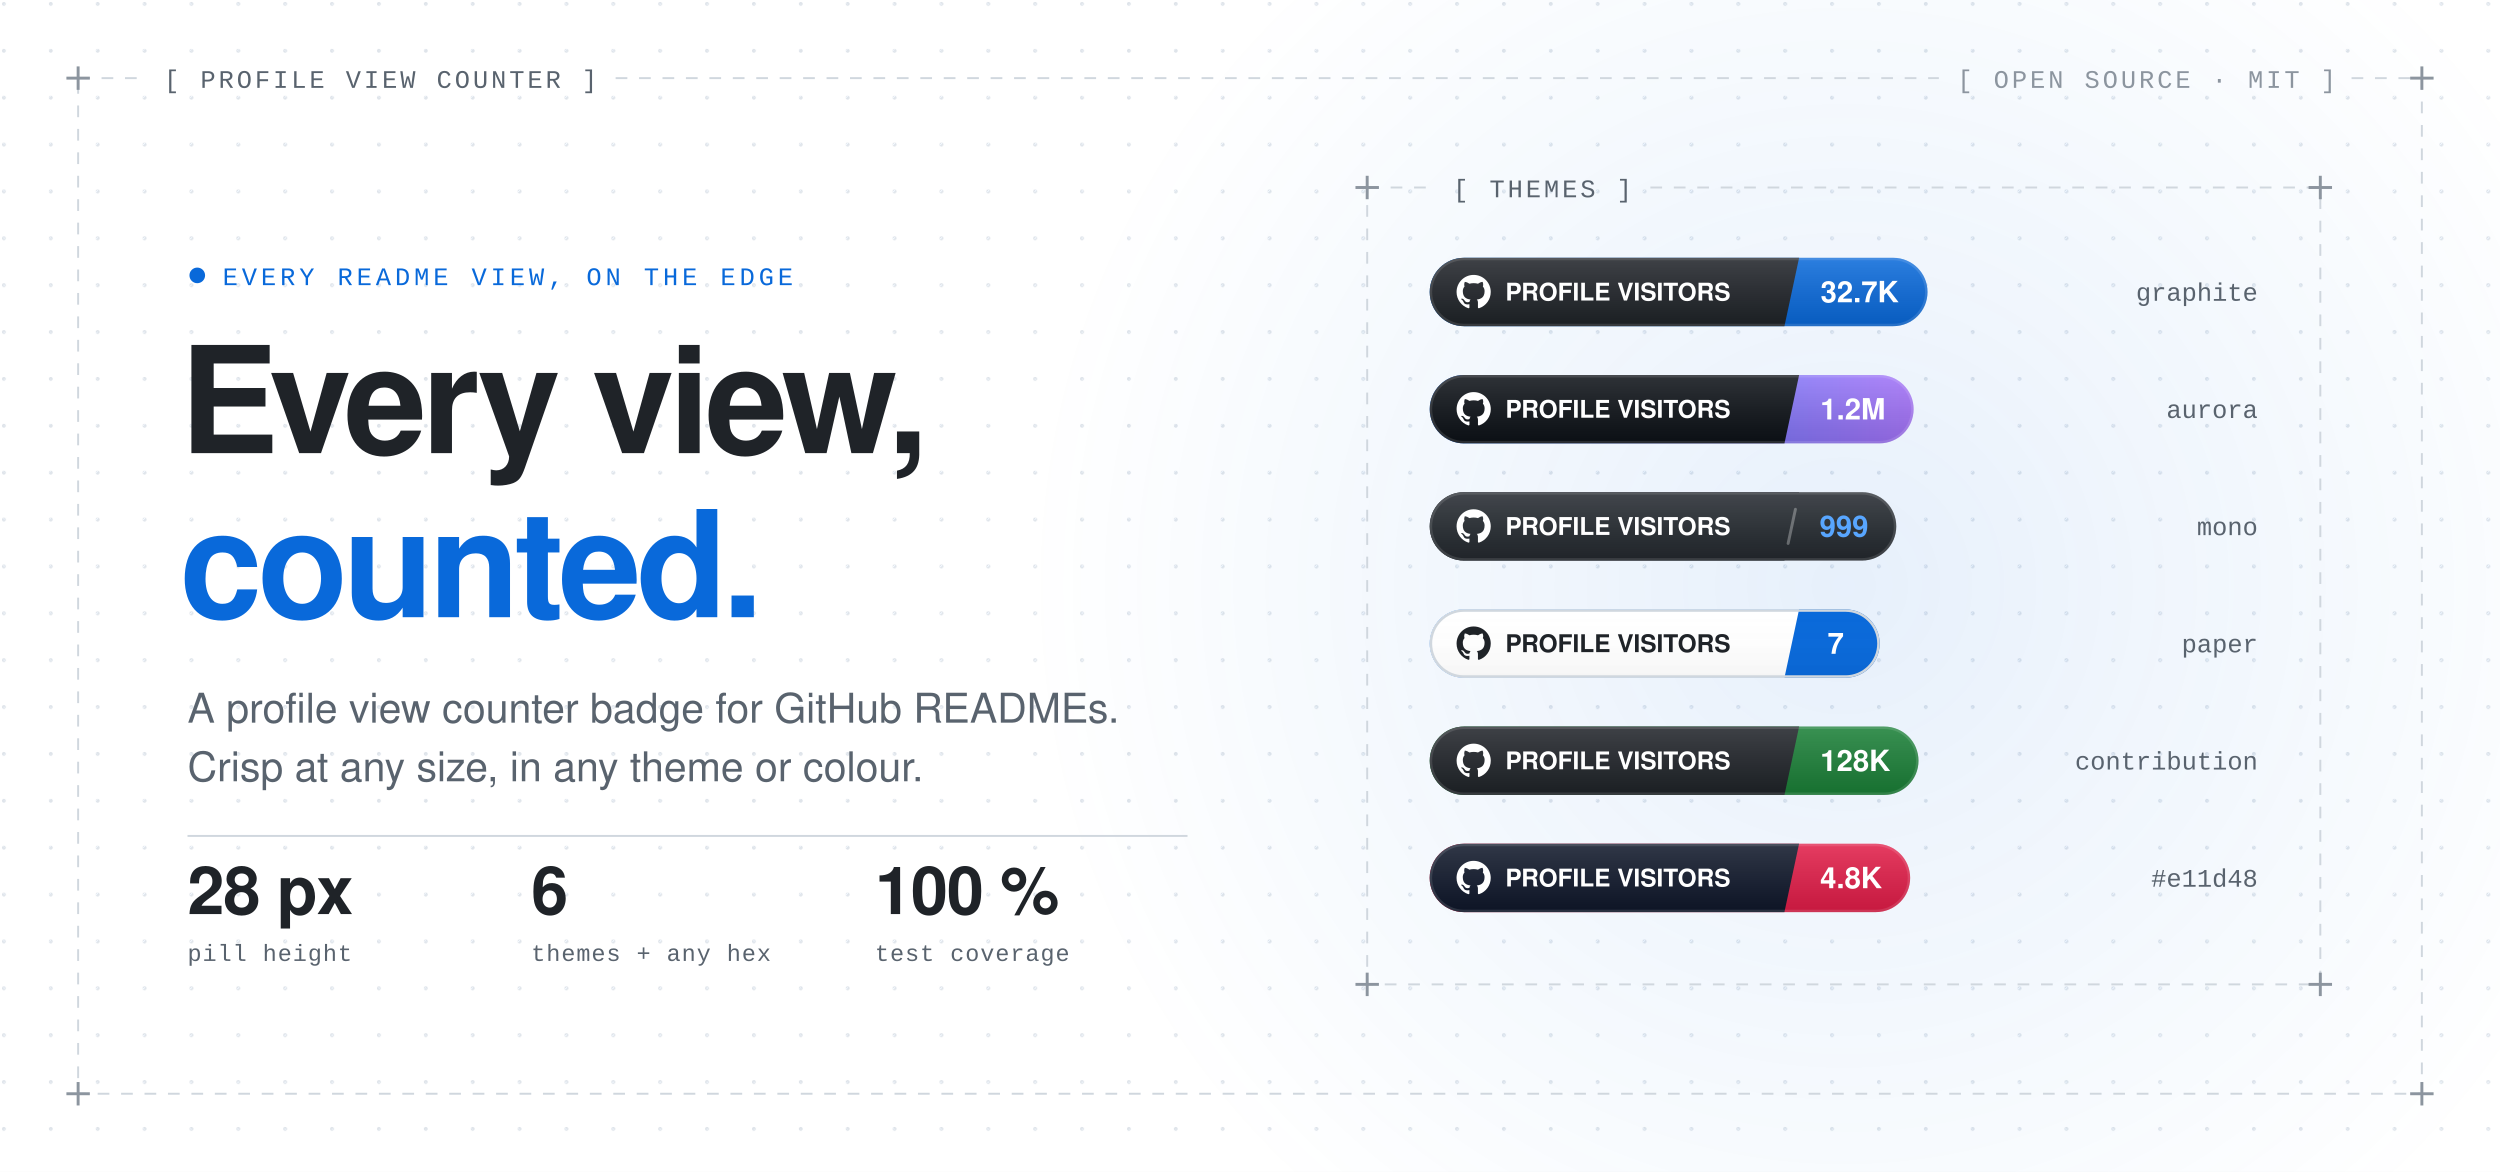
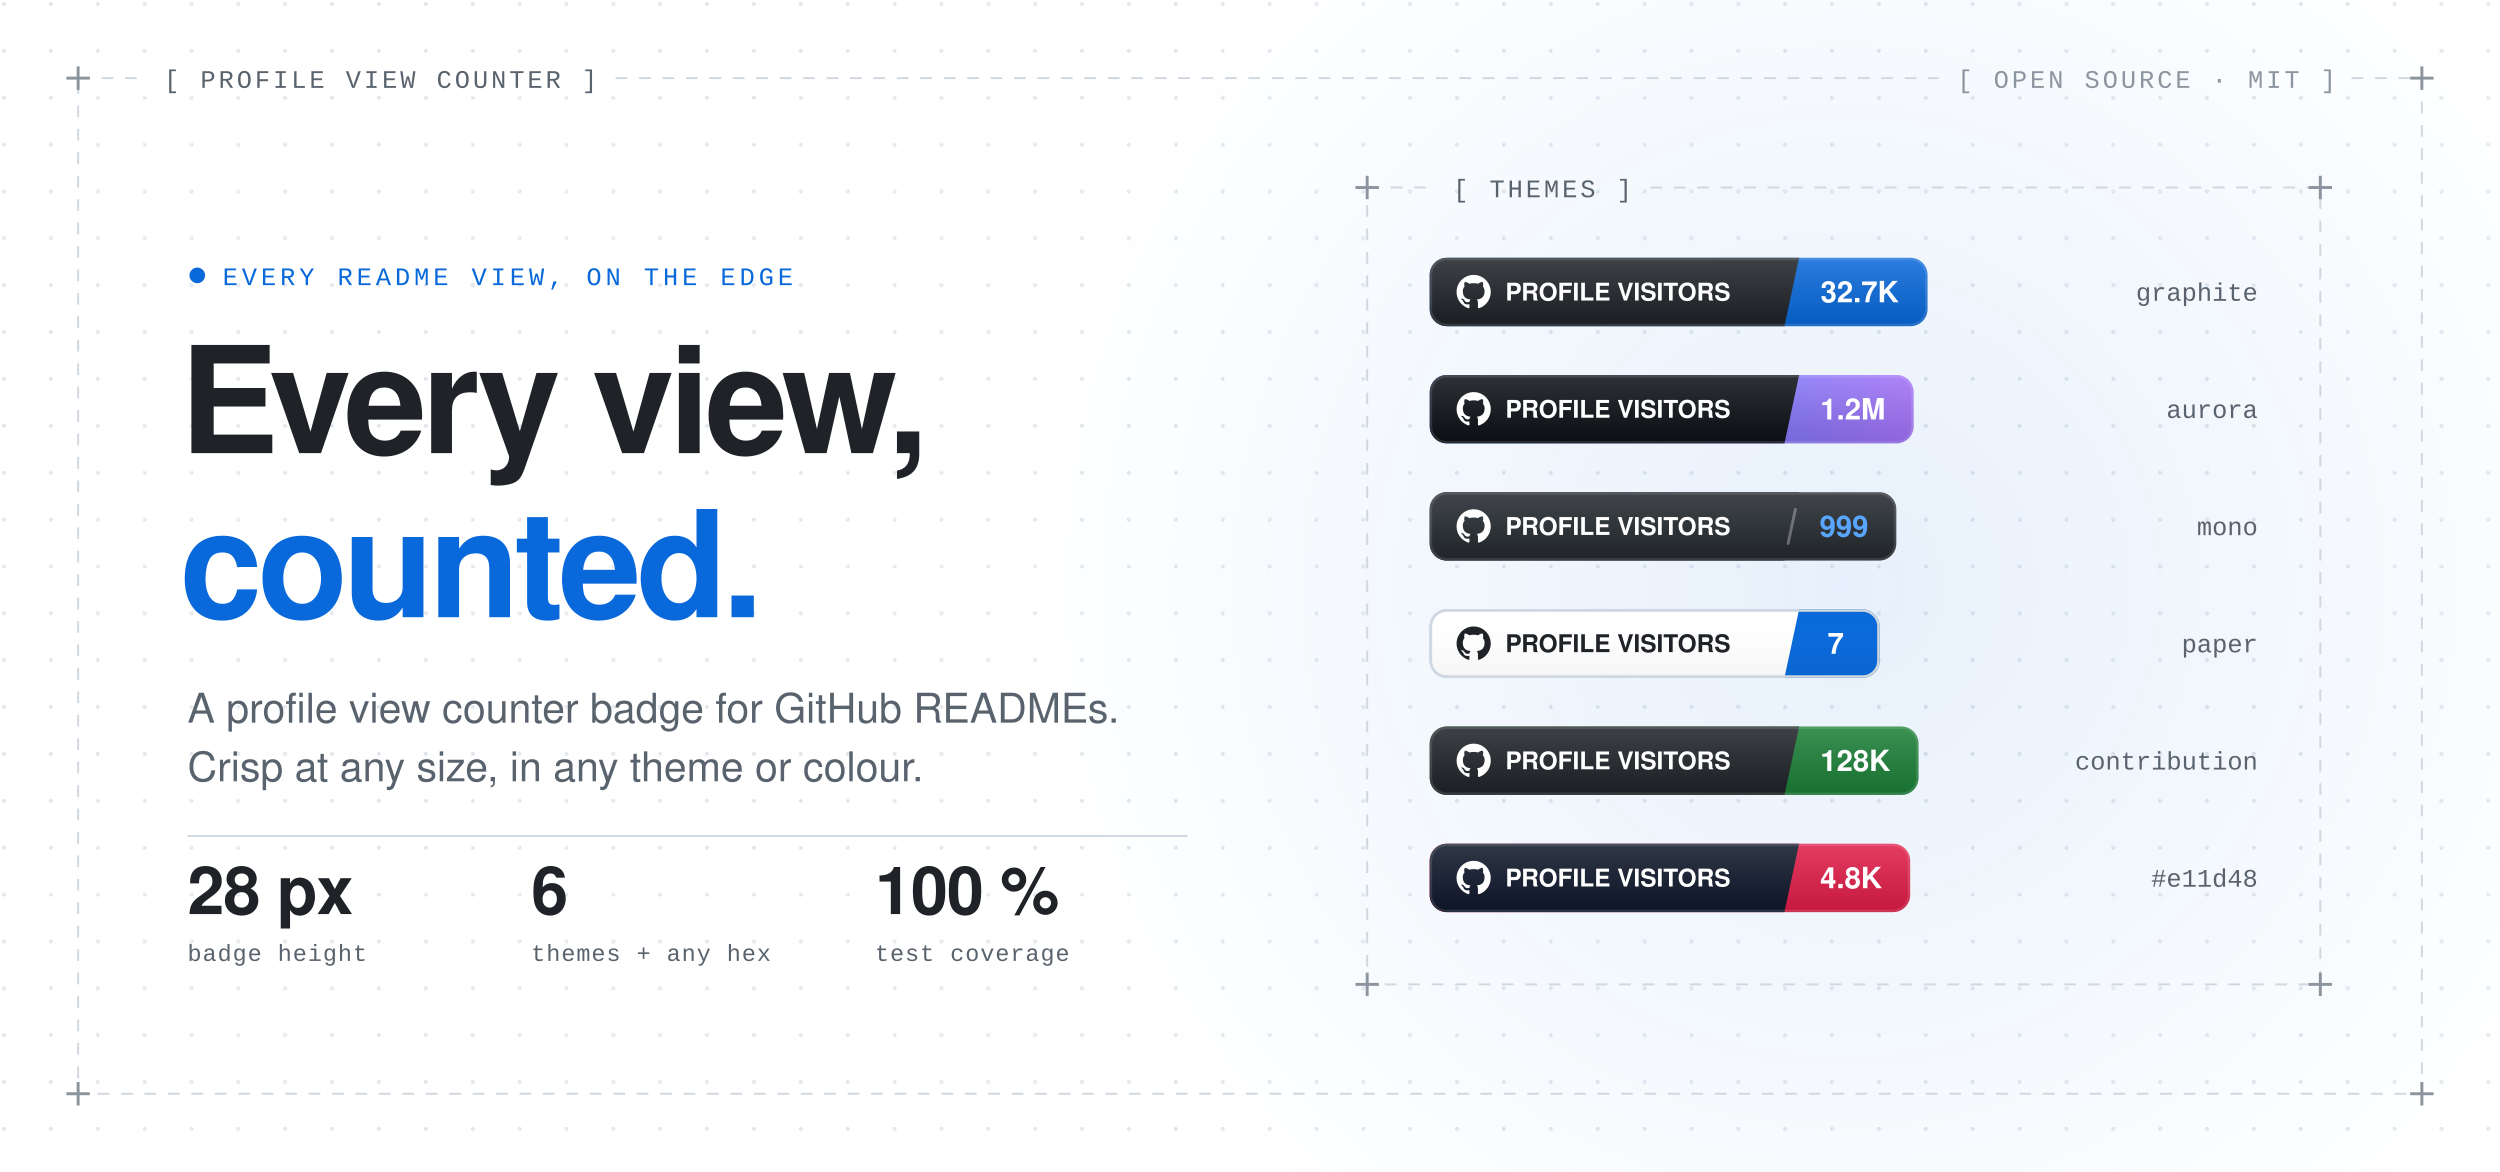
<svg xmlns="http://www.w3.org/2000/svg" width="1280" height="600" viewBox="0 0 1280 600" role="img" aria-label="Profile View Counter: every view, counted">
  <defs>
    <pattern id="dots" width="24" height="24" patternUnits="userSpaceOnUse">
      <circle cx="2" cy="2" r="1" fill="#dfe4ea" />
    </pattern>
    <radialGradient id="glow">
      <stop offset="0" stop-color="#0969da" stop-opacity="0.1" />
      <stop offset="1" stop-color="#0969da" stop-opacity="0" />
    </radialGradient>
    <marker id="head" viewBox="0 0 10 10" refX="9" refY="5" markerWidth="7" markerHeight="7" orient="auto-start-reverse">
      <path d="M0 0L10 5L0 10z" fill="#0969da" />
    </marker>
  </defs>
  <rect width="1280" height="600" fill="#ffffff" />
  <rect width="1280" height="600" fill="url(#dots)" />
  <circle cx="944" cy="300" r="420" fill="url(#glow)" />
  <path d="M40 40H76M315.2 40H992.7M1204 40H1240V560H40V40" fill="none" stroke="#d0d7de" stroke-dasharray="6 6" />
  <path d="M34 40h12M40 34v12" stroke="#8c959f" stroke-width="1.5" />
  <path d="M1234 40h12M1240 34v12" stroke="#8c959f" stroke-width="1.5" />
  <path d="M34 560h12M40 554v12" stroke="#8c959f" stroke-width="1.5" />
  <path d="M1234 560h12M1240 554v12" stroke="#8c959f" stroke-width="1.5" />
  <text x="84" y="45" font-family="ui-monospace, SFMono-Regular, 'SF Mono', Menlo, Consolas, 'Liberation Mono', monospace" font-size="13" letter-spacing="1.5" fill="#59636e">[ PROFILE VIEW COUNTER ]</text>
  <text x="1196" y="45" font-family="ui-monospace, SFMono-Regular, 'SF Mono', Menlo, Consolas, 'Liberation Mono', monospace" font-size="13" text-anchor="end" letter-spacing="1.5" fill="#8c959f">[ OPEN SOURCE · MIT ]</text>
  <circle cx="101" cy="141" r="4" fill="#0969da" />
  <text x="114" y="146" font-family="ui-monospace, SFMono-Regular, 'SF Mono', Menlo, Consolas, 'Liberation Mono', monospace" font-size="13" letter-spacing="2" fill="#0969da">EVERY README VIEW, ON THE EDGE</text>
  <text x="92" y="232" font-family="-apple-system, BlinkMacSystemFont, 'Segoe UI', 'Helvetica Neue', Helvetica, Arial, sans-serif" font-size="76" font-weight="800" letter-spacing="-2.5" fill="#1f2328">Every view,</text>
  <text x="92" y="316" font-family="-apple-system, BlinkMacSystemFont, 'Segoe UI', 'Helvetica Neue', Helvetica, Arial, sans-serif" font-size="76" font-weight="800" letter-spacing="-2.5" fill="#0969da">counted.</text>
  <text x="96" y="370" font-family="-apple-system, BlinkMacSystemFont, 'Segoe UI', 'Helvetica Neue', Helvetica, Arial, sans-serif" font-size="21" fill="#59636e">A profile view counter badge for GitHub READMEs.</text>
  <text x="96" y="400" font-family="-apple-system, BlinkMacSystemFont, 'Segoe UI', 'Helvetica Neue', Helvetica, Arial, sans-serif" font-size="21" fill="#59636e">Crisp at any size, in any theme or colour.</text>
  <path d="M96 428h512" stroke="#d0d7de" />
  <text x="96" y="468" font-family="-apple-system, BlinkMacSystemFont, 'Segoe UI', 'Helvetica Neue', Helvetica, Arial, sans-serif" font-size="34" font-weight="700" letter-spacing="-0.5" fill="#1f2328">28 px</text>
-   <text x="96" y="492" font-family="ui-monospace, SFMono-Regular, 'SF Mono', Menlo, Consolas, 'Liberation Mono', monospace" font-size="12" letter-spacing="0.5" fill="#59636e">pill height</text>
+   <text x="96" y="492" font-family="ui-monospace, SFMono-Regular, 'SF Mono', Menlo, Consolas, 'Liberation Mono', monospace" font-size="12" letter-spacing="0.5" fill="#59636e">badge height</text>
  <text x="272" y="468" font-family="-apple-system, BlinkMacSystemFont, 'Segoe UI', 'Helvetica Neue', Helvetica, Arial, sans-serif" font-size="34" font-weight="700" letter-spacing="-0.5" fill="#1f2328">6</text>
  <text x="272" y="492" font-family="ui-monospace, SFMono-Regular, 'SF Mono', Menlo, Consolas, 'Liberation Mono', monospace" font-size="12" letter-spacing="0.5" fill="#59636e">themes + any hex</text>
  <text x="448" y="468" font-family="-apple-system, BlinkMacSystemFont, 'Segoe UI', 'Helvetica Neue', Helvetica, Arial, sans-serif" font-size="34" font-weight="700" letter-spacing="-0.5" fill="#1f2328">100 %</text>
  <text x="448" y="492" font-family="ui-monospace, SFMono-Regular, 'SF Mono', Menlo, Consolas, 'Liberation Mono', monospace" font-size="12" letter-spacing="0.5" fill="#59636e">test coverage</text>
  <path d="M700 96H736M845 96H1188V504H700V96" fill="none" stroke="#d0d7de" stroke-dasharray="6 6" />
  <path d="M694 96h12M700 90v12" stroke="#8c959f" stroke-width="1.5" />
  <path d="M1182 96h12M1188 90v12" stroke="#8c959f" stroke-width="1.5" />
  <path d="M694 504h12M700 498v12" stroke="#8c959f" stroke-width="1.5" />
  <path d="M1182 504h12M1188 498v12" stroke="#8c959f" stroke-width="1.5" />
  <text x="744" y="101" font-family="ui-monospace, SFMono-Regular, 'SF Mono', Menlo, Consolas, 'Liberation Mono', monospace" font-size="13" letter-spacing="1.5" fill="#59636e">[ THEMES ]</text>
  <svg x="732" y="132" width="254.9" height="35" viewBox="0 0 203.9 28" role="img" aria-label="Profile visitors: 32.7K">
    <defs>
      <linearGradient id="pvc-sheen-light0" x2="0" y2="1">
        <stop offset="0" stop-color="#ffffff" stop-opacity="0.14" />
        <stop offset="1" stop-color="#000000" stop-opacity="0.12" />
      </linearGradient>
    </defs>
-     <rect width="203.9" height="28" rx="14" fill="#0969da" />
-     <path d="M14 0H151.3L145.3 28H14A14 14 0 0 1 14 0Z" fill="#1f2328" />
-     <rect width="203.9" height="28" rx="14" fill="url(#pvc-sheen-light0)" />
-     <rect x=".5" y=".5" width="202.9" height="27" rx="13.5" fill="none" stroke="#ffffff" stroke-opacity="0.12" />
+     <rect width="203.9" height="28" rx="7" fill="#0969da" />
+     <path d="M7 0H151.3L145.3 28H7A7 7 0 0 1 0 21V7A7 7 0 0 1 7 0Z" fill="#1f2328" />
+     <rect width="203.9" height="28" rx="7" fill="url(#pvc-sheen-light0)" />
+     <rect x=".5" y=".5" width="202.9" height="27" rx="6.5" fill="none" stroke="#ffffff" stroke-opacity="0.12" />
    <g font-family="-apple-system, BlinkMacSystemFont, 'Segoe UI', 'Helvetica Neue', Helvetica, Arial, sans-serif" text-rendering="geometricPrecision">
      <path aria-hidden="true" fill="#ffffff" transform="translate(11 7) scale(0.875)" d="M8 0C3.58 0 0 3.58 0 8c0 3.54 2.29 6.53 5.47 7.59.4.07.55-.17.55-.38 0-.19-.01-.82-.01-1.49-2.01.37-2.53-.49-2.69-.94-.09-.23-.48-.94-.82-1.13-.28-.15-.68-.52-.01-.53.63-.01 1.08.58 1.23.82.72 1.21 1.87.87 2.33.66.07-.52.28-.87.51-1.07-1.78-.2-3.64-.89-3.64-3.95 0-.87.31-1.59.82-2.15-.08-.2-.36-1.02.08-2.12 0 0 .67-.21 2.2.82.64-.18 1.32-.27 2-.27.68 0 1.36.09 2 .27 1.53-1.04 2.2-.82 2.2-.82.44 1.1.16 1.92.08 2.12.51.56.82 1.27.82 2.15 0 3.07-1.87 3.75-3.65 3.95.29.25.54.73.54 1.48 0 1.07-.01 1.93-.01 2.2 0 .21.15.46.55.38A8.013 8.013 0 0016 8c0-4.42-3.58-8-8-8z" />
      <text x="31" y="17.5" fill="#ffffff" font-size="10" font-weight="600" textLength="106.3" lengthAdjust="spacing">PROFILE VISITORS</text>
      <text x="176.1" y="18.2" fill="#ffffff" font-size="12" font-weight="700" text-anchor="middle" textLength="33.6" lengthAdjust="spacing">32.7K</text>
    </g>
  </svg>
  <text x="1156" y="154" font-family="ui-monospace, SFMono-Regular, 'SF Mono', Menlo, Consolas, 'Liberation Mono', monospace" font-size="13" text-anchor="end" fill="#59636e">graphite</text>
  <svg x="732" y="192" width="247.8" height="35" viewBox="0 0 198.2 28" role="img" aria-label="Profile visitors: 1.2M">
    <defs>
      <linearGradient id="pvc-sheen-light1" x2="0" y2="1">
        <stop offset="0" stop-color="#ffffff" stop-opacity="0.14" />
        <stop offset="1" stop-color="#000000" stop-opacity="0.12" />
      </linearGradient>
      <linearGradient id="pvc-accent-light1">
        <stop offset="0" stop-color="#2f81f7" />
        <stop offset="1" stop-color="#a371f7" />
      </linearGradient>
    </defs>
-     <rect width="198.2" height="28" rx="14" fill="url(#pvc-accent-light1)" />
-     <path d="M14 0H151.3L145.3 28H14A14 14 0 0 1 14 0Z" fill="#0d1117" />
-     <rect width="198.2" height="28" rx="14" fill="url(#pvc-sheen-light1)" />
-     <rect x=".5" y=".5" width="197.2" height="27" rx="13.5" fill="none" stroke="#ffffff" stroke-opacity="0.12" />
+     <rect width="198.2" height="28" rx="7" fill="url(#pvc-accent-light1)" />
+     <path d="M7 0H151.3L145.3 28H7A7 7 0 0 1 0 21V7A7 7 0 0 1 7 0Z" fill="#0d1117" />
+     <rect width="198.2" height="28" rx="7" fill="url(#pvc-sheen-light1)" />
+     <rect x=".5" y=".5" width="197.2" height="27" rx="6.5" fill="none" stroke="#ffffff" stroke-opacity="0.12" />
    <g font-family="-apple-system, BlinkMacSystemFont, 'Segoe UI', 'Helvetica Neue', Helvetica, Arial, sans-serif" text-rendering="geometricPrecision">
      <path aria-hidden="true" fill="#ffffff" transform="translate(11 7) scale(0.875)" d="M8 0C3.58 0 0 3.58 0 8c0 3.54 2.29 6.53 5.47 7.59.4.07.55-.17.55-.38 0-.19-.01-.82-.01-1.49-2.01.37-2.53-.49-2.69-.94-.09-.23-.48-.94-.82-1.13-.28-.15-.68-.52-.01-.53.63-.01 1.08.58 1.23.82.72 1.21 1.87.87 2.33.66.07-.52.28-.87.51-1.07-1.78-.2-3.64-.89-3.64-3.95 0-.87.31-1.59.82-2.15-.08-.2-.36-1.02.08-2.12 0 0 .67-.21 2.2.82.64-.18 1.32-.27 2-.27.68 0 1.36.09 2 .27 1.53-1.04 2.2-.82 2.2-.82.44 1.1.16 1.92.08 2.12.51.56.82 1.27.82 2.15 0 3.07-1.87 3.75-3.65 3.95.29.25.54.73.54 1.48 0 1.07-.01 1.93-.01 2.2 0 .21.15.46.55.38A8.013 8.013 0 0016 8c0-4.42-3.58-8-8-8z" />
      <text x="31" y="17.5" fill="#ffffff" font-size="10" font-weight="600" textLength="106.3" lengthAdjust="spacing">PROFILE VISITORS</text>
      <text x="173.3" y="18.2" fill="#ffffff" font-size="12" font-weight="700" text-anchor="middle" textLength="27.9" lengthAdjust="spacing">1.2M</text>
    </g>
  </svg>
  <text x="1156" y="214" font-family="ui-monospace, SFMono-Regular, 'SF Mono', Menlo, Consolas, 'Liberation Mono', monospace" font-size="13" text-anchor="end" fill="#59636e">aurora</text>
  <svg x="732" y="252" width="238.9" height="35" viewBox="0 0 191.1 28" role="img" aria-label="Profile visitors: 999">
    <defs>
      <linearGradient id="pvc-sheen-light2" x2="0" y2="1">
        <stop offset="0" stop-color="#ffffff" stop-opacity="0.14" />
        <stop offset="1" stop-color="#000000" stop-opacity="0.12" />
      </linearGradient>
    </defs>
-     <rect width="191.1" height="28" rx="14" fill="#24292f" />
-     <path d="M14 0H151.3L145.3 28H14A14 14 0 0 1 14 0Z" fill="#24292f" />
-     <rect width="191.1" height="28" rx="14" fill="url(#pvc-sheen-light2)" />
-     <rect x=".5" y=".5" width="190.1" height="27" rx="13.5" fill="none" stroke="#ffffff" stroke-opacity="0.12" />
+     <rect width="191.1" height="28" rx="7" fill="#24292f" />
+     <path d="M7 0H151.3L145.3 28H7A7 7 0 0 1 0 21V7A7 7 0 0 1 7 0Z" fill="#24292f" />
+     <rect width="191.1" height="28" rx="7" fill="url(#pvc-sheen-light2)" />
+     <rect x=".5" y=".5" width="190.1" height="27" rx="6.5" fill="none" stroke="#ffffff" stroke-opacity="0.12" />
    <path d="M146.8 21L149.8 7" stroke="#ffffff" stroke-opacity=".3" stroke-width="1.2" stroke-linecap="round" />
    <g font-family="-apple-system, BlinkMacSystemFont, 'Segoe UI', 'Helvetica Neue', Helvetica, Arial, sans-serif" text-rendering="geometricPrecision">
      <path aria-hidden="true" fill="#ffffff" transform="translate(11 7) scale(0.875)" d="M8 0C3.58 0 0 3.58 0 8c0 3.54 2.29 6.53 5.47 7.59.4.07.55-.17.55-.38 0-.19-.01-.82-.01-1.49-2.01.37-2.53-.49-2.69-.94-.09-.23-.48-.94-.82-1.13-.28-.15-.68-.52-.01-.53.63-.01 1.08.58 1.23.82.72 1.21 1.87.87 2.33.66.07-.52.28-.87.51-1.07-1.78-.2-3.64-.89-3.64-3.95 0-.87.31-1.59.82-2.15-.08-.2-.36-1.02.08-2.12 0 0 .67-.21 2.2.82.64-.18 1.32-.27 2-.27.68 0 1.36.09 2 .27 1.53-1.04 2.2-.82 2.2-.82.44 1.1.16 1.92.08 2.12.51.56.82 1.27.82 2.15 0 3.07-1.87 3.75-3.65 3.95.29.25.54.73.54 1.48 0 1.07-.01 1.93-.01 2.2 0 .21.15.46.55.38A8.013 8.013 0 0016 8c0-4.42-3.58-8-8-8z" />
      <text x="31" y="17.5" fill="#ffffff" font-size="10" font-weight="600" textLength="106.3" lengthAdjust="spacing">PROFILE VISITORS</text>
      <text x="169.7" y="18.2" fill="#58a6ff" font-size="12" font-weight="700" text-anchor="middle" textLength="20.8" lengthAdjust="spacing">999</text>
    </g>
  </svg>
  <text x="1156" y="274" font-family="ui-monospace, SFMono-Regular, 'SF Mono', Menlo, Consolas, 'Liberation Mono', monospace" font-size="13" text-anchor="end" fill="#59636e">mono</text>
  <svg x="732" y="312" width="230.4" height="35" viewBox="0 0 184.3 28" role="img" aria-label="Profile visitors: 7">
    <defs>
      <linearGradient id="pvc-sheen-light3" x2="0" y2="1">
        <stop offset="0" stop-color="#ffffff" stop-opacity="0" />
        <stop offset="1" stop-color="#000000" stop-opacity="0.04" />
      </linearGradient>
    </defs>
-     <rect width="184.3" height="28" rx="14" fill="#0969da" />
-     <path d="M14 0H151.3L145.3 28H14A14 14 0 0 1 14 0Z" fill="#ffffff" />
-     <rect width="184.3" height="28" rx="14" fill="url(#pvc-sheen-light3)" />
-     <rect x=".5" y=".5" width="183.3" height="27" rx="13.5" fill="none" stroke="#d0d7de" stroke-opacity="1" />
+     <rect width="184.3" height="28" rx="7" fill="#0969da" />
+     <path d="M7 0H151.3L145.3 28H7A7 7 0 0 1 0 21V7A7 7 0 0 1 7 0Z" fill="#ffffff" />
+     <rect width="184.3" height="28" rx="7" fill="url(#pvc-sheen-light3)" />
+     <rect x=".5" y=".5" width="183.3" height="27" rx="6.5" fill="none" stroke="#d0d7de" stroke-opacity="1" />
    <g font-family="-apple-system, BlinkMacSystemFont, 'Segoe UI', 'Helvetica Neue', Helvetica, Arial, sans-serif" text-rendering="geometricPrecision">
      <path aria-hidden="true" fill="#1f2328" transform="translate(11 7) scale(0.875)" d="M8 0C3.58 0 0 3.58 0 8c0 3.54 2.29 6.53 5.47 7.59.4.07.55-.17.55-.38 0-.19-.01-.82-.01-1.49-2.01.37-2.53-.49-2.69-.94-.09-.23-.48-.94-.82-1.13-.28-.15-.68-.52-.01-.53.63-.01 1.08.58 1.23.82.72 1.21 1.87.87 2.33.66.07-.52.28-.87.51-1.07-1.78-.2-3.64-.89-3.64-3.95 0-.87.31-1.59.82-2.15-.08-.2-.36-1.02.08-2.12 0 0 .67-.21 2.2.82.64-.18 1.32-.27 2-.27.68 0 1.36.09 2 .27 1.53-1.04 2.2-.82 2.2-.82.44 1.1.16 1.92.08 2.12.51.56.82 1.27.82 2.15 0 3.07-1.87 3.75-3.65 3.95.29.25.54.73.54 1.48 0 1.07-.01 1.93-.01 2.2 0 .21.15.46.55.38A8.013 8.013 0 0016 8c0-4.42-3.58-8-8-8z" />
      <text x="31" y="17.5" fill="#1f2328" font-size="10" font-weight="600" textLength="106.3" lengthAdjust="spacing">PROFILE VISITORS</text>
      <text x="166.3" y="18.2" fill="#ffffff" font-size="12" font-weight="700" text-anchor="middle" textLength="6.7" lengthAdjust="spacing">7</text>
    </g>
  </svg>
  <text x="1156" y="334" font-family="ui-monospace, SFMono-Regular, 'SF Mono', Menlo, Consolas, 'Liberation Mono', monospace" font-size="13" text-anchor="end" fill="#59636e">paper</text>
  <svg x="732" y="372" width="250.3" height="35" viewBox="0 0 200.2 28" role="img" aria-label="Profile visitors: 128K">
    <defs>
      <linearGradient id="pvc-sheen-light4" x2="0" y2="1">
        <stop offset="0" stop-color="#ffffff" stop-opacity="0.14" />
        <stop offset="1" stop-color="#000000" stop-opacity="0.12" />
      </linearGradient>
    </defs>
-     <rect width="200.2" height="28" rx="14" fill="#1a7f37" />
-     <path d="M14 0H151.3L145.3 28H14A14 14 0 0 1 14 0Z" fill="#1f2328" />
-     <rect width="200.2" height="28" rx="14" fill="url(#pvc-sheen-light4)" />
-     <rect x=".5" y=".5" width="199.2" height="27" rx="13.5" fill="none" stroke="#ffffff" stroke-opacity="0.12" />
+     <rect width="200.2" height="28" rx="7" fill="#1a7f37" />
+     <path d="M7 0H151.3L145.3 28H7A7 7 0 0 1 0 21V7A7 7 0 0 1 7 0Z" fill="#1f2328" />
+     <rect width="200.2" height="28" rx="7" fill="url(#pvc-sheen-light4)" />
+     <rect x=".5" y=".5" width="199.2" height="27" rx="6.5" fill="none" stroke="#ffffff" stroke-opacity="0.12" />
    <g font-family="-apple-system, BlinkMacSystemFont, 'Segoe UI', 'Helvetica Neue', Helvetica, Arial, sans-serif" text-rendering="geometricPrecision">
      <path aria-hidden="true" fill="#ffffff" transform="translate(11 7) scale(0.875)" d="M8 0C3.58 0 0 3.58 0 8c0 3.54 2.29 6.53 5.47 7.59.4.07.55-.17.55-.38 0-.19-.01-.82-.01-1.49-2.01.37-2.53-.49-2.69-.94-.09-.23-.48-.94-.82-1.13-.28-.15-.68-.52-.01-.53.63-.01 1.08.58 1.23.82.72 1.21 1.87.87 2.33.66.07-.52.28-.87.51-1.07-1.78-.2-3.64-.89-3.64-3.95 0-.87.31-1.59.82-2.15-.08-.2-.36-1.02.08-2.12 0 0 .67-.21 2.2.82.64-.18 1.32-.27 2-.27.68 0 1.36.09 2 .27 1.53-1.04 2.2-.82 2.2-.82.44 1.1.16 1.92.08 2.12.51.56.82 1.27.82 2.15 0 3.07-1.87 3.75-3.65 3.95.29.25.54.73.54 1.48 0 1.07-.01 1.93-.01 2.2 0 .21.15.46.55.38A8.013 8.013 0 0016 8c0-4.42-3.58-8-8-8z" />
      <text x="31" y="17.5" fill="#ffffff" font-size="10" font-weight="600" textLength="106.3" lengthAdjust="spacing">PROFILE VISITORS</text>
      <text x="174.3" y="18.2" fill="#ffffff" font-size="12" font-weight="700" text-anchor="middle" textLength="29.9" lengthAdjust="spacing">128K</text>
    </g>
  </svg>
  <text x="1156" y="394" font-family="ui-monospace, SFMono-Regular, 'SF Mono', Menlo, Consolas, 'Liberation Mono', monospace" font-size="13" text-anchor="end" fill="#59636e">contribution</text>
  <svg x="732" y="432" width="246" height="35" viewBox="0 0 196.8 28" role="img" aria-label="Profile visitors: 4.8K">
    <defs>
      <linearGradient id="pvc-sheen-light5" x2="0" y2="1">
        <stop offset="0" stop-color="#ffffff" stop-opacity="0.14" />
        <stop offset="1" stop-color="#000000" stop-opacity="0.12" />
      </linearGradient>
    </defs>
-     <rect width="196.8" height="28" rx="14" fill="#e11d48" />
-     <path d="M14 0H151.3L145.3 28H14A14 14 0 0 1 14 0Z" fill="#0f172a" />
-     <rect width="196.8" height="28" rx="14" fill="url(#pvc-sheen-light5)" />
-     <rect x=".5" y=".5" width="195.8" height="27" rx="13.5" fill="none" stroke="#ffffff" stroke-opacity="0.12" />
+     <rect width="196.8" height="28" rx="7" fill="#e11d48" />
+     <path d="M7 0H151.3L145.3 28H7A7 7 0 0 1 0 21V7A7 7 0 0 1 7 0Z" fill="#0f172a" />
+     <rect width="196.8" height="28" rx="7" fill="url(#pvc-sheen-light5)" />
+     <rect x=".5" y=".5" width="195.8" height="27" rx="6.5" fill="none" stroke="#ffffff" stroke-opacity="0.12" />
    <g font-family="-apple-system, BlinkMacSystemFont, 'Segoe UI', 'Helvetica Neue', Helvetica, Arial, sans-serif" text-rendering="geometricPrecision">
      <path aria-hidden="true" fill="#ffffff" transform="translate(11 7) scale(0.875)" d="M8 0C3.58 0 0 3.58 0 8c0 3.54 2.29 6.53 5.47 7.59.4.07.55-.17.55-.38 0-.19-.01-.82-.01-1.49-2.01.37-2.53-.49-2.69-.94-.09-.23-.48-.94-.82-1.13-.28-.15-.68-.52-.01-.53.63-.01 1.08.58 1.23.82.72 1.21 1.87.87 2.33.66.07-.52.28-.87.51-1.07-1.78-.2-3.64-.89-3.64-3.95 0-.87.31-1.59.82-2.15-.08-.2-.36-1.02.08-2.12 0 0 .67-.21 2.2.82.64-.18 1.32-.27 2-.27.68 0 1.36.09 2 .27 1.53-1.04 2.2-.82 2.2-.82.44 1.1.16 1.92.08 2.12.51.56.82 1.27.82 2.15 0 3.07-1.87 3.75-3.65 3.95.29.25.54.73.54 1.48 0 1.07-.01 1.93-.01 2.2 0 .21.15.46.55.38A8.013 8.013 0 0016 8c0-4.42-3.58-8-8-8z" />
      <text x="31" y="17.5" fill="#ffffff" font-size="10" font-weight="600" textLength="106.3" lengthAdjust="spacing">PROFILE VISITORS</text>
      <text x="172.6" y="18.2" fill="#ffffff" font-size="12" font-weight="700" text-anchor="middle" textLength="26.5" lengthAdjust="spacing">4.8K</text>
    </g>
  </svg>
  <text x="1156" y="454" font-family="ui-monospace, SFMono-Regular, 'SF Mono', Menlo, Consolas, 'Liberation Mono', monospace" font-size="13" text-anchor="end" fill="#59636e">#e11d48</text>
</svg>
